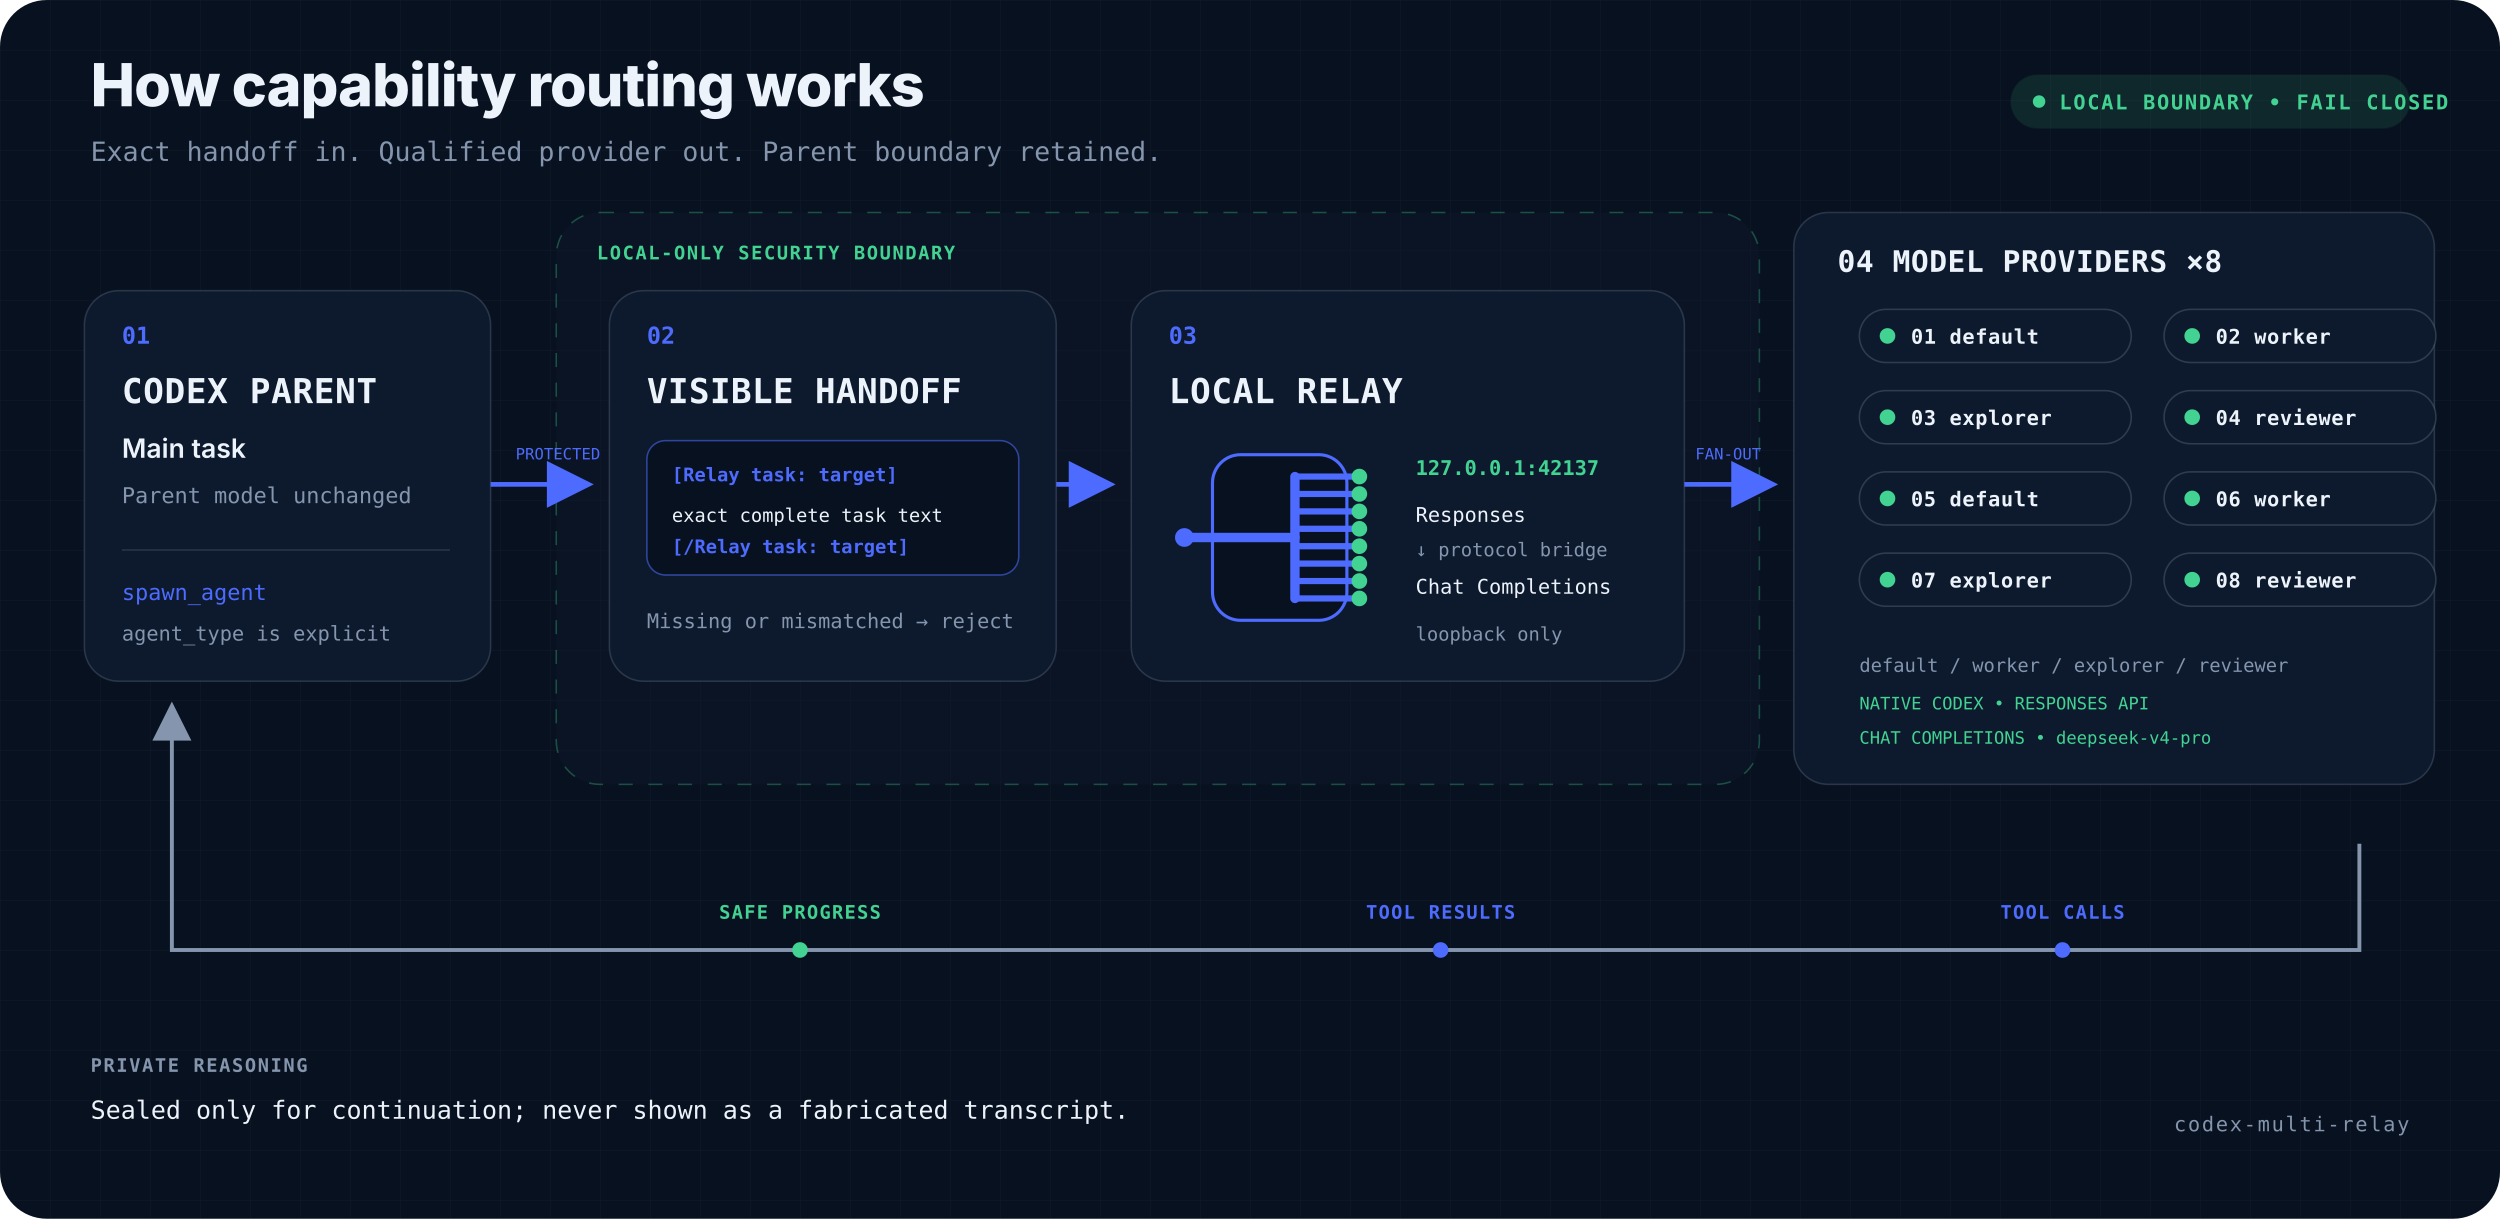
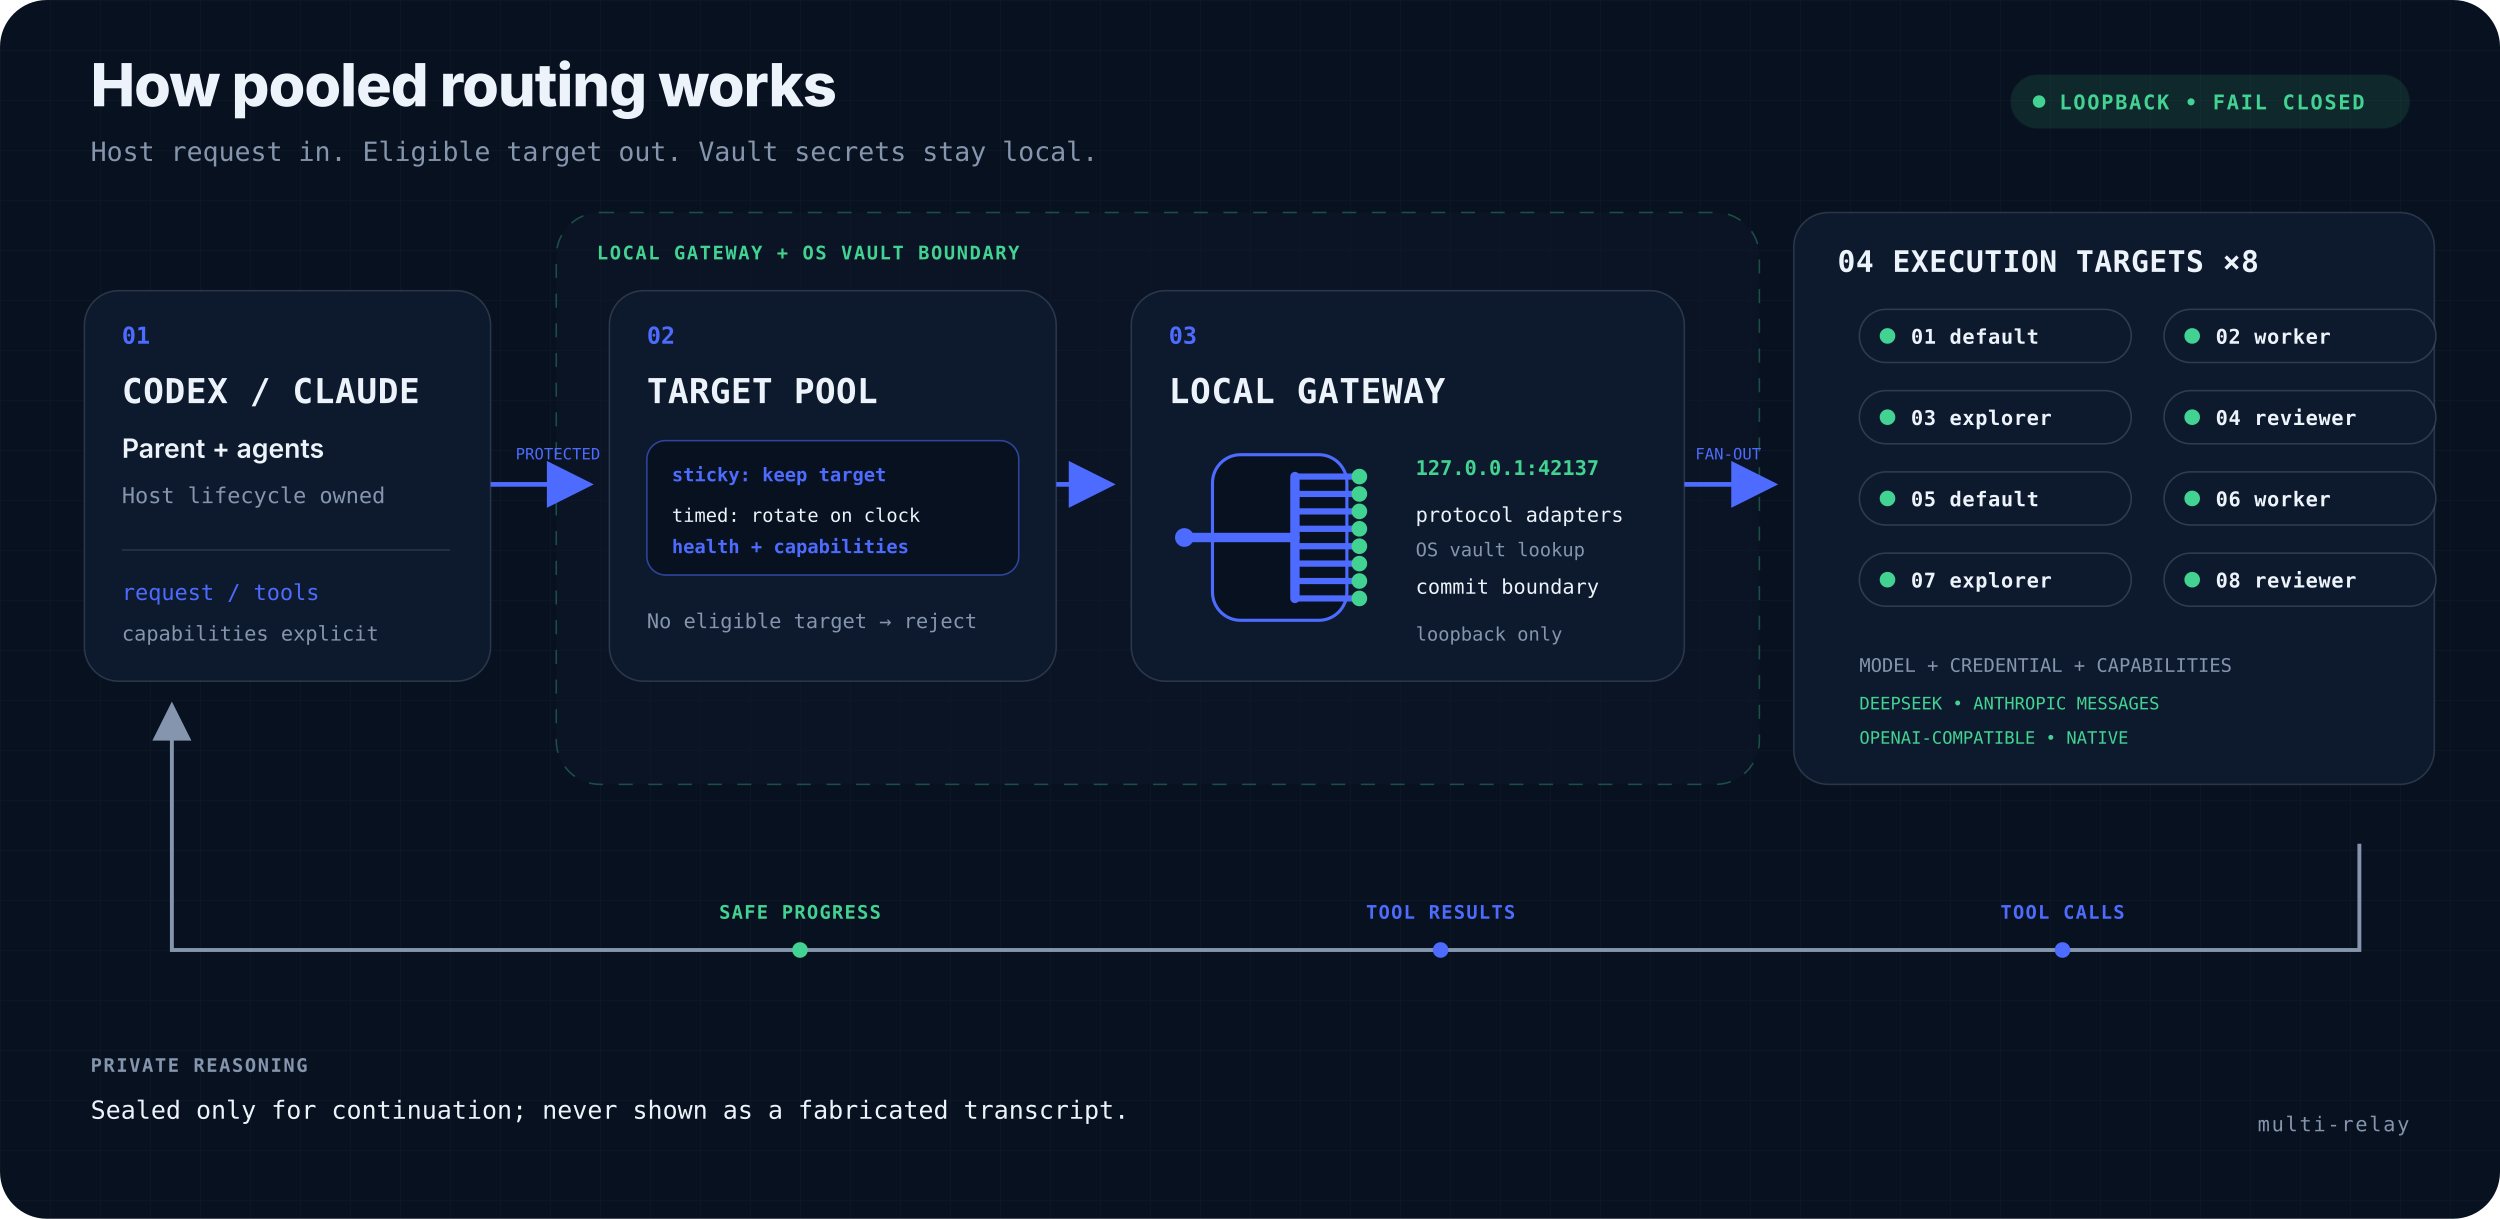
<svg xmlns="http://www.w3.org/2000/svg" width="1600" height="780" viewBox="0 0 1600 780" role="img" aria-labelledby="title desc">
  <defs>
    <pattern id="grid" width="32" height="32" patternUnits="userSpaceOnUse">
      <path d="M32 0H0V32" fill="none" stroke="#8495ad" stroke-width="1" opacity=".05" />
    </pattern>
    <radialGradient id="relayGlow">
      <stop offset="0" stop-color="#4d6bfe" stop-opacity=".10" />
      <stop offset="1" stop-color="#4d6bfe" stop-opacity="0" />
    </radialGradient>
    <marker id="arrowRoute" markerWidth="10" markerHeight="10" refX="8" refY="5" orient="auto" markerUnits="strokeWidth">
      <path d="M0 0L10 5L0 10Z" fill="#4d6bfe" />
    </marker>
    <marker id="arrowMuted" markerWidth="10" markerHeight="10" refX="8" refY="5" orient="auto" markerUnits="strokeWidth">
      <path d="M0 0L10 5L0 10Z" fill="#8495ad" />
    </marker>
  </defs>
  <rect width="1600" height="780" rx="30" fill="#08111f" />
  <rect x="0" y="0" width="1600" height="780" rx="30" fill="url(#grid)" />
-   <text x="58" y="68" fill="#edf3fb" font-size="38" font-weight="760" font-family="-apple-system, BlinkMacSystemFont, 'Segoe UI', 'PingFang SC', sans-serif" text-anchor="start" letter-spacing="-0.6">How capability routing works</text>
-   <text x="58" y="103" fill="#8495ad" font-size="17" font-weight="500" font-family="'Cascadia Mono', 'SFMono-Regular', Consolas, Menlo, monospace" text-anchor="start">Exact handoff in. Qualified provider out. Parent boundary retained.</text>
+   <text x="58" y="68" fill="#edf3fb" font-size="38" font-weight="760" font-family="-apple-system, BlinkMacSystemFont, 'Segoe UI', 'PingFang SC', sans-serif" text-anchor="start" letter-spacing="-0.6">How pooled routing works</text>
+   <text x="58" y="103" fill="#8495ad" font-size="17" font-weight="500" font-family="'Cascadia Mono', 'SFMono-Regular', Consolas, Menlo, monospace" text-anchor="start">Host request in. Eligible target out. Vault secrets stay local.</text>
  <g transform="translate(1287 48)">
    <rect width="255" height="34" rx="17" fill="#42d392" opacity=".12" stroke="#42d392" stroke-opacity=".45" />
    <circle cx="18" cy="17" r="4" fill="#42d392" />
-     <text x="31" y="22" fill="#42d392" font-size="13" font-weight="700" font-family="'Cascadia Mono', 'SFMono-Regular', Consolas, Menlo, monospace" text-anchor="start" letter-spacing="1.1">LOCAL BOUNDARY • FAIL CLOSED</text>
+     <text x="31" y="22" fill="#42d392" font-size="13" font-weight="700" font-family="'Cascadia Mono', 'SFMono-Regular', Consolas, Menlo, monospace" text-anchor="start" letter-spacing="1.1">LOOPBACK • FAIL CLOSED</text>
  </g>
  <rect x="356" y="136" width="770" height="366" rx="28" fill="#0d1a2d" fill-opacity=".42" stroke="#42d392" stroke-opacity=".32" stroke-dasharray="9 10" />
-   <text x="382" y="166" fill="#42d392" font-size="12" font-weight="700" font-family="'Cascadia Mono', 'SFMono-Regular', Consolas, Menlo, monospace" text-anchor="start" letter-spacing="1">LOCAL-ONLY SECURITY BOUNDARY</text>
+   <text x="382" y="166" fill="#42d392" font-size="12" font-weight="700" font-family="'Cascadia Mono', 'SFMono-Regular', Consolas, Menlo, monospace" text-anchor="start" letter-spacing="1">LOCAL GATEWAY + OS VAULT BOUNDARY</text>
  <rect x="54" y="186" width="260" height="250" rx="22" fill="#0d1a2d" stroke="#8495ad" stroke-opacity=".26" />
  <text x="78" y="220" fill="#4d6bfe" font-size="15" font-weight="760" font-family="'Cascadia Mono', 'SFMono-Regular', Consolas, Menlo, monospace" text-anchor="start">01</text>
-   <text x="78" y="258" fill="#edf3fb" font-size="22" font-weight="740" font-family="'Cascadia Mono', 'SFMono-Regular', Consolas, Menlo, monospace" text-anchor="start" letter-spacing="0.4">CODEX PARENT</text>
-   <text x="78" y="293" fill="#edf3fb" font-size="17" font-weight="620" font-family="-apple-system, BlinkMacSystemFont, 'Segoe UI', 'PingFang SC', sans-serif" text-anchor="start">Main task</text>
-   <text x="78" y="322" fill="#8495ad" font-size="14" font-weight="500" font-family="'Cascadia Mono', 'SFMono-Regular', Consolas, Menlo, monospace" text-anchor="start">Parent model unchanged</text>
+   <text x="78" y="258" fill="#edf3fb" font-size="22" font-weight="740" font-family="'Cascadia Mono', 'SFMono-Regular', Consolas, Menlo, monospace" text-anchor="start" letter-spacing="0.4">CODEX / CLAUDE</text>
+   <text x="78" y="293" fill="#edf3fb" font-size="17" font-weight="620" font-family="-apple-system, BlinkMacSystemFont, 'Segoe UI', 'PingFang SC', sans-serif" text-anchor="start">Parent + agents</text>
+   <text x="78" y="322" fill="#8495ad" font-size="14" font-weight="500" font-family="'Cascadia Mono', 'SFMono-Regular', Consolas, Menlo, monospace" text-anchor="start">Host lifecycle owned</text>
  <path d="M78 352H288" stroke="#8495ad" stroke-opacity=".22" />
-   <text x="78" y="384" fill="#4d6bfe" font-size="14" font-weight="500" font-family="'Cascadia Mono', 'SFMono-Regular', Consolas, Menlo, monospace" text-anchor="start">spawn_agent</text>
-   <text x="78" y="410" fill="#8495ad" font-size="13" font-weight="500" font-family="'Cascadia Mono', 'SFMono-Regular', Consolas, Menlo, monospace" text-anchor="start">agent_type is explicit</text>
+   <text x="78" y="384" fill="#4d6bfe" font-size="14" font-weight="500" font-family="'Cascadia Mono', 'SFMono-Regular', Consolas, Menlo, monospace" text-anchor="start">request / tools</text>
+   <text x="78" y="410" fill="#8495ad" font-size="13" font-weight="500" font-family="'Cascadia Mono', 'SFMono-Regular', Consolas, Menlo, monospace" text-anchor="start">capabilities explicit</text>
  <rect x="390" y="186" width="286" height="250" rx="22" fill="#0d1a2d" stroke="#8495ad" stroke-opacity=".26" />
  <text x="414" y="220" fill="#4d6bfe" font-size="15" font-weight="760" font-family="'Cascadia Mono', 'SFMono-Regular', Consolas, Menlo, monospace" text-anchor="start">02</text>
-   <text x="414" y="258" fill="#edf3fb" font-size="22" font-weight="740" font-family="'Cascadia Mono', 'SFMono-Regular', Consolas, Menlo, monospace" text-anchor="start" letter-spacing="0.2">VISIBLE HANDOFF</text>
+   <text x="414" y="258" fill="#edf3fb" font-size="22" font-weight="740" font-family="'Cascadia Mono', 'SFMono-Regular', Consolas, Menlo, monospace" text-anchor="start" letter-spacing="0.2">TARGET POOL</text>
  <rect x="414" y="282" width="238" height="86" rx="12" fill="#08111f" stroke="#4d6bfe" stroke-opacity=".55" />
-   <text x="430" y="308" fill="#4d6bfe" font-size="12" font-weight="700" font-family="'Cascadia Mono', 'SFMono-Regular', Consolas, Menlo, monospace" text-anchor="start">[Relay task: target]</text>
-   <text x="430" y="334" fill="#edf3fb" font-size="12" font-weight="500" font-family="'Cascadia Mono', 'SFMono-Regular', Consolas, Menlo, monospace" text-anchor="start">exact complete task text</text>
-   <text x="430" y="354" fill="#4d6bfe" font-size="12" font-weight="700" font-family="'Cascadia Mono', 'SFMono-Regular', Consolas, Menlo, monospace" text-anchor="start">[/Relay task: target]</text>
-   <text x="414" y="402" fill="#8495ad" font-size="13" font-weight="500" font-family="'Cascadia Mono', 'SFMono-Regular', Consolas, Menlo, monospace" text-anchor="start">Missing or mismatched → reject</text>
+   <text x="430" y="308" fill="#4d6bfe" font-size="12" font-weight="700" font-family="'Cascadia Mono', 'SFMono-Regular', Consolas, Menlo, monospace" text-anchor="start">sticky: keep target</text>
+   <text x="430" y="334" fill="#edf3fb" font-size="12" font-weight="500" font-family="'Cascadia Mono', 'SFMono-Regular', Consolas, Menlo, monospace" text-anchor="start">timed: rotate on clock</text>
+   <text x="430" y="354" fill="#4d6bfe" font-size="12" font-weight="700" font-family="'Cascadia Mono', 'SFMono-Regular', Consolas, Menlo, monospace" text-anchor="start">health + capabilities</text>
+   <text x="414" y="402" fill="#8495ad" font-size="13" font-weight="500" font-family="'Cascadia Mono', 'SFMono-Regular', Consolas, Menlo, monospace" text-anchor="start">No eligible target → reject</text>
  <rect x="724" y="186" width="354" height="250" rx="22" fill="#0d1a2d" stroke="#8495ad" stroke-opacity=".26" />
  <text x="748" y="220" fill="#4d6bfe" font-size="15" font-weight="760" font-family="'Cascadia Mono', 'SFMono-Regular', Consolas, Menlo, monospace" text-anchor="start">03</text>
-   <text x="748" y="258" fill="#edf3fb" font-size="22" font-weight="740" font-family="'Cascadia Mono', 'SFMono-Regular', Consolas, Menlo, monospace" text-anchor="start" letter-spacing="0.4">LOCAL RELAY</text>
+   <text x="748" y="258" fill="#edf3fb" font-size="22" font-weight="740" font-family="'Cascadia Mono', 'SFMono-Regular', Consolas, Menlo, monospace" text-anchor="start" letter-spacing="0.4">LOCAL GATEWAY</text>
  <g transform="translate(758 281)" data-component="relay-mark" aria-label="Local relay protocol bridge">
    <rect x="18" y="10" width="86" height="106" rx="18" fill="#08111f" stroke="#4d6bfe" stroke-width="2" />
    <path d="M0 63H70.76" fill="none" stroke="#4d6bfe" stroke-width="6" stroke-linecap="round" />
    <path d="M70.76 24V102" fill="none" stroke="#4d6bfe" stroke-width="6" stroke-linecap="round" />
    <path d="M70.76 24H112" fill="none" stroke="#4d6bfe" stroke-width="4" stroke-linecap="round" />
    <circle cx="112" cy="24" r="5" fill="#42d392" />
    <path d="M70.76 35.143H112" fill="none" stroke="#4d6bfe" stroke-width="4" stroke-linecap="round" />
    <circle cx="112" cy="35.143" r="5" fill="#42d392" />
    <path d="M70.76 46.286H112" fill="none" stroke="#4d6bfe" stroke-width="4" stroke-linecap="round" />
    <circle cx="112" cy="46.286" r="5" fill="#42d392" />
    <path d="M70.76 57.429H112" fill="none" stroke="#4d6bfe" stroke-width="4" stroke-linecap="round" />
    <circle cx="112" cy="57.429" r="5" fill="#42d392" />
    <path d="M70.76 68.571H112" fill="none" stroke="#4d6bfe" stroke-width="4" stroke-linecap="round" />
    <circle cx="112" cy="68.571" r="5" fill="#42d392" />
    <path d="M70.76 79.714H112" fill="none" stroke="#4d6bfe" stroke-width="4" stroke-linecap="round" />
    <circle cx="112" cy="79.714" r="5" fill="#42d392" />
    <path d="M70.76 90.857H112" fill="none" stroke="#4d6bfe" stroke-width="4" stroke-linecap="round" />
    <circle cx="112" cy="90.857" r="5" fill="#42d392" />
    <path d="M70.76 102H112" fill="none" stroke="#4d6bfe" stroke-width="4" stroke-linecap="round" />
    <circle cx="112" cy="102" r="5" fill="#42d392" />
    <circle cx="0" cy="63" r="6" fill="#4d6bfe" />
  </g>
  <text x="906" y="304" fill="#42d392" font-size="13" font-weight="700" font-family="'Cascadia Mono', 'SFMono-Regular', Consolas, Menlo, monospace" text-anchor="start">127.0.0.1:42137</text>
-   <text x="906" y="334" fill="#edf3fb" font-size="13" font-weight="500" font-family="'Cascadia Mono', 'SFMono-Regular', Consolas, Menlo, monospace" text-anchor="start">Responses</text>
-   <text x="906" y="356" fill="#8495ad" font-size="12" font-weight="500" font-family="'Cascadia Mono', 'SFMono-Regular', Consolas, Menlo, monospace" text-anchor="start">↓ protocol bridge</text>
-   <text x="906" y="380" fill="#edf3fb" font-size="13" font-weight="500" font-family="'Cascadia Mono', 'SFMono-Regular', Consolas, Menlo, monospace" text-anchor="start">Chat Completions</text>
+   <text x="906" y="334" fill="#edf3fb" font-size="13" font-weight="500" font-family="'Cascadia Mono', 'SFMono-Regular', Consolas, Menlo, monospace" text-anchor="start">protocol adapters</text>
+   <text x="906" y="356" fill="#8495ad" font-size="12" font-weight="500" font-family="'Cascadia Mono', 'SFMono-Regular', Consolas, Menlo, monospace" text-anchor="start">OS vault lookup</text>
+   <text x="906" y="380" fill="#edf3fb" font-size="13" font-weight="500" font-family="'Cascadia Mono', 'SFMono-Regular', Consolas, Menlo, monospace" text-anchor="start">commit boundary</text>
  <text x="906" y="410" fill="#8495ad" font-size="12" font-weight="500" font-family="'Cascadia Mono', 'SFMono-Regular', Consolas, Menlo, monospace" text-anchor="start">loopback only</text>
  <rect x="1148" y="136" width="410" height="366" rx="22" fill="#0d1a2d" stroke="#8495ad" stroke-opacity=".26" />
-   <text x="1176" y="174" fill="#edf3fb" font-size="19" font-weight="740" font-family="'Cascadia Mono', 'SFMono-Regular', Consolas, Menlo, monospace" text-anchor="start" letter-spacing="0.3">04  MODEL PROVIDERS ×8</text>
+   <text x="1176" y="174" fill="#edf3fb" font-size="19" font-weight="740" font-family="'Cascadia Mono', 'SFMono-Regular', Consolas, Menlo, monospace" text-anchor="start" letter-spacing="0.3">04  EXECUTION TARGETS ×8</text>
  <g transform="translate(1190 198)" data-node="child" data-role="default">
    <rect width="174" height="34" rx="17" fill="#0d1a2d" stroke="#8495ad" stroke-opacity=".28" />
    <circle cx="18" cy="17" r="5" fill="#42d392" />
    <text x="33" y="22" fill="#edf3fb" font-size="13" font-weight="650" font-family="'Cascadia Mono', 'SFMono-Regular', Consolas, Menlo, monospace" text-anchor="start" letter-spacing="0.4">01  default</text>
  </g>
  <g transform="translate(1385 198)" data-node="child" data-role="worker">
    <rect width="174" height="34" rx="17" fill="#0d1a2d" stroke="#8495ad" stroke-opacity=".28" />
    <circle cx="18" cy="17" r="5" fill="#42d392" />
    <text x="33" y="22" fill="#edf3fb" font-size="13" font-weight="650" font-family="'Cascadia Mono', 'SFMono-Regular', Consolas, Menlo, monospace" text-anchor="start" letter-spacing="0.4">02  worker</text>
  </g>
  <g transform="translate(1190 250)" data-node="child" data-role="explorer">
    <rect width="174" height="34" rx="17" fill="#0d1a2d" stroke="#8495ad" stroke-opacity=".28" />
    <circle cx="18" cy="17" r="5" fill="#42d392" />
    <text x="33" y="22" fill="#edf3fb" font-size="13" font-weight="650" font-family="'Cascadia Mono', 'SFMono-Regular', Consolas, Menlo, monospace" text-anchor="start" letter-spacing="0.4">03  explorer</text>
  </g>
  <g transform="translate(1385 250)" data-node="child" data-role="reviewer">
    <rect width="174" height="34" rx="17" fill="#0d1a2d" stroke="#8495ad" stroke-opacity=".28" />
    <circle cx="18" cy="17" r="5" fill="#42d392" />
    <text x="33" y="22" fill="#edf3fb" font-size="13" font-weight="650" font-family="'Cascadia Mono', 'SFMono-Regular', Consolas, Menlo, monospace" text-anchor="start" letter-spacing="0.4">04  reviewer</text>
  </g>
  <g transform="translate(1190 302)" data-node="child" data-role="default">
    <rect width="174" height="34" rx="17" fill="#0d1a2d" stroke="#8495ad" stroke-opacity=".28" />
    <circle cx="18" cy="17" r="5" fill="#42d392" />
    <text x="33" y="22" fill="#edf3fb" font-size="13" font-weight="650" font-family="'Cascadia Mono', 'SFMono-Regular', Consolas, Menlo, monospace" text-anchor="start" letter-spacing="0.4">05  default</text>
  </g>
  <g transform="translate(1385 302)" data-node="child" data-role="worker">
    <rect width="174" height="34" rx="17" fill="#0d1a2d" stroke="#8495ad" stroke-opacity=".28" />
    <circle cx="18" cy="17" r="5" fill="#42d392" />
    <text x="33" y="22" fill="#edf3fb" font-size="13" font-weight="650" font-family="'Cascadia Mono', 'SFMono-Regular', Consolas, Menlo, monospace" text-anchor="start" letter-spacing="0.4">06  worker</text>
  </g>
  <g transform="translate(1190 354)" data-node="child" data-role="explorer">
    <rect width="174" height="34" rx="17" fill="#0d1a2d" stroke="#8495ad" stroke-opacity=".28" />
    <circle cx="18" cy="17" r="5" fill="#42d392" />
    <text x="33" y="22" fill="#edf3fb" font-size="13" font-weight="650" font-family="'Cascadia Mono', 'SFMono-Regular', Consolas, Menlo, monospace" text-anchor="start" letter-spacing="0.4">07  explorer</text>
  </g>
  <g transform="translate(1385 354)" data-node="child" data-role="reviewer">
    <rect width="174" height="34" rx="17" fill="#0d1a2d" stroke="#8495ad" stroke-opacity=".28" />
    <circle cx="18" cy="17" r="5" fill="#42d392" />
    <text x="33" y="22" fill="#edf3fb" font-size="13" font-weight="650" font-family="'Cascadia Mono', 'SFMono-Regular', Consolas, Menlo, monospace" text-anchor="start" letter-spacing="0.4">08  reviewer</text>
  </g>
-   <text x="1190" y="430" fill="#8495ad" font-size="12" font-weight="500" font-family="'Cascadia Mono', 'SFMono-Regular', Consolas, Menlo, monospace" text-anchor="start">default / worker / explorer / reviewer</text>
-   <text x="1190" y="454" fill="#42d392" font-size="11" font-weight="500" font-family="'Cascadia Mono', 'SFMono-Regular', Consolas, Menlo, monospace" text-anchor="start">NATIVE CODEX • RESPONSES API</text>
-   <text x="1190" y="476" fill="#42d392" font-size="11" font-weight="500" font-family="'Cascadia Mono', 'SFMono-Regular', Consolas, Menlo, monospace" text-anchor="start">CHAT COMPLETIONS • deepseek-v4-pro</text>
+   <text x="1190" y="430" fill="#8495ad" font-size="12" font-weight="500" font-family="'Cascadia Mono', 'SFMono-Regular', Consolas, Menlo, monospace" text-anchor="start">MODEL + CREDENTIAL + CAPABILITIES</text>
+   <text x="1190" y="454" fill="#42d392" font-size="11" font-weight="500" font-family="'Cascadia Mono', 'SFMono-Regular', Consolas, Menlo, monospace" text-anchor="start">DEEPSEEK • ANTHROPIC MESSAGES</text>
+   <text x="1190" y="476" fill="#42d392" font-size="11" font-weight="500" font-family="'Cascadia Mono', 'SFMono-Regular', Consolas, Menlo, monospace" text-anchor="start">OPENAI-COMPATIBLE • NATIVE</text>
  <path d="M314 310H374" fill="none" stroke="#4d6bfe" stroke-width="3" marker-end="url(#arrowRoute)" />
  <path d="M676 310H708" fill="none" stroke="#4d6bfe" stroke-width="3" marker-end="url(#arrowRoute)" />
  <path d="M1078 310H1132" fill="none" stroke="#4d6bfe" stroke-width="3" marker-end="url(#arrowRoute)" />
  <text x="330" y="294" fill="#4d6bfe" font-size="10" font-weight="500" font-family="'Cascadia Mono', 'SFMono-Regular', Consolas, Menlo, monospace" text-anchor="start">PROTECTED</text>
  <text x="1085" y="294" fill="#4d6bfe" font-size="10" font-weight="500" font-family="'Cascadia Mono', 'SFMono-Regular', Consolas, Menlo, monospace" text-anchor="start">FAN-OUT</text>
  <path d="M1510 540V608H110V454" fill="none" stroke="#8495ad" stroke-width="2.5" marker-end="url(#arrowMuted)" />
  <circle cx="1320" cy="608" r="5" fill="#4d6bfe" />
  <circle cx="922" cy="608" r="5" fill="#4d6bfe" />
  <circle cx="512" cy="608" r="5" fill="#42d392" />
  <text x="1320" y="588" fill="#4d6bfe" font-size="12" font-weight="700" font-family="'Cascadia Mono', 'SFMono-Regular', Consolas, Menlo, monospace" text-anchor="middle" letter-spacing="0.8">TOOL CALLS</text>
  <text x="922" y="588" fill="#4d6bfe" font-size="12" font-weight="700" font-family="'Cascadia Mono', 'SFMono-Regular', Consolas, Menlo, monospace" text-anchor="middle" letter-spacing="0.8">TOOL RESULTS</text>
  <text x="512" y="588" fill="#42d392" font-size="12" font-weight="700" font-family="'Cascadia Mono', 'SFMono-Regular', Consolas, Menlo, monospace" text-anchor="middle" letter-spacing="0.8">SAFE PROGRESS</text>
  <text x="58" y="686" fill="#8495ad" font-size="12" font-weight="700" font-family="'Cascadia Mono', 'SFMono-Regular', Consolas, Menlo, monospace" text-anchor="start" letter-spacing="1">PRIVATE REASONING</text>
  <text x="58" y="716" fill="#edf3fb" font-size="16" font-weight="500" font-family="'Cascadia Mono', 'SFMono-Regular', Consolas, Menlo, monospace" text-anchor="start">Sealed only for continuation; never shown as a fabricated transcript.</text>
-   <text x="1542" y="724" fill="#8495ad" font-size="13" font-weight="500" font-family="'Cascadia Mono', 'SFMono-Regular', Consolas, Menlo, monospace" text-anchor="end" letter-spacing="1.1">codex-multi-relay</text>
+   <text x="1542" y="724" fill="#8495ad" font-size="13" font-weight="500" font-family="'Cascadia Mono', 'SFMono-Regular', Consolas, Menlo, monospace" text-anchor="end" letter-spacing="1.1">multi-relay</text>
</svg>
